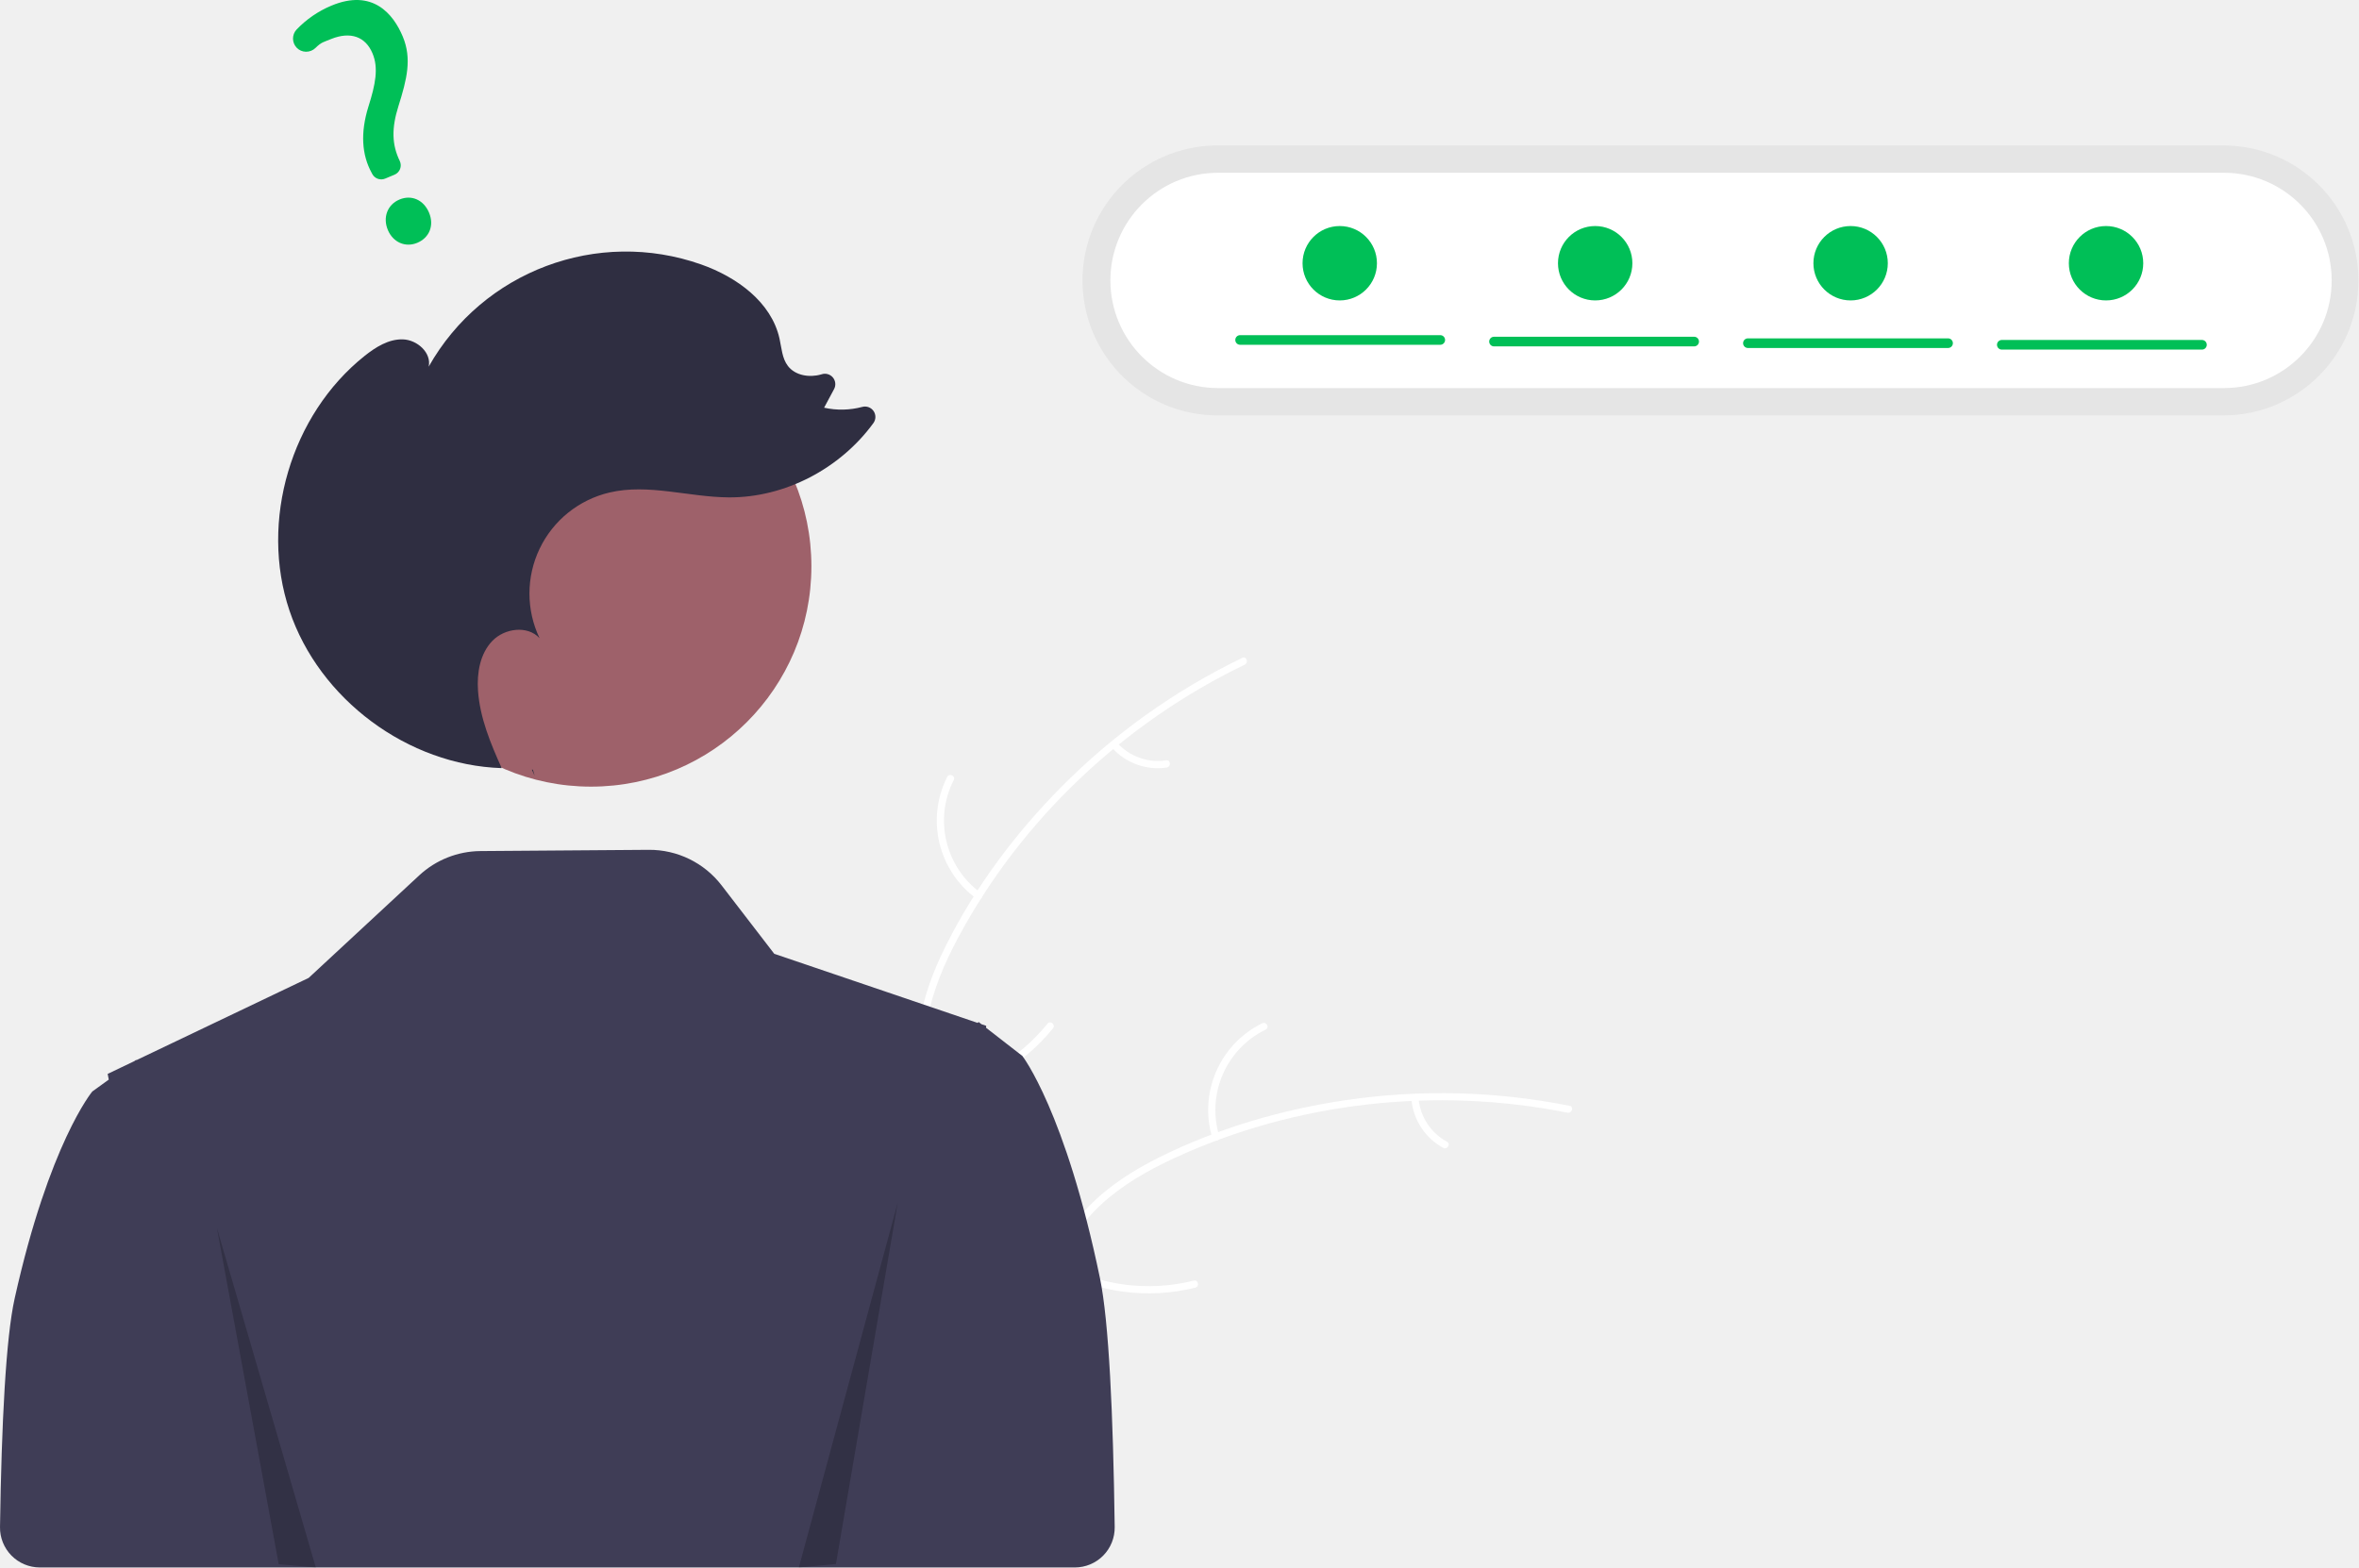
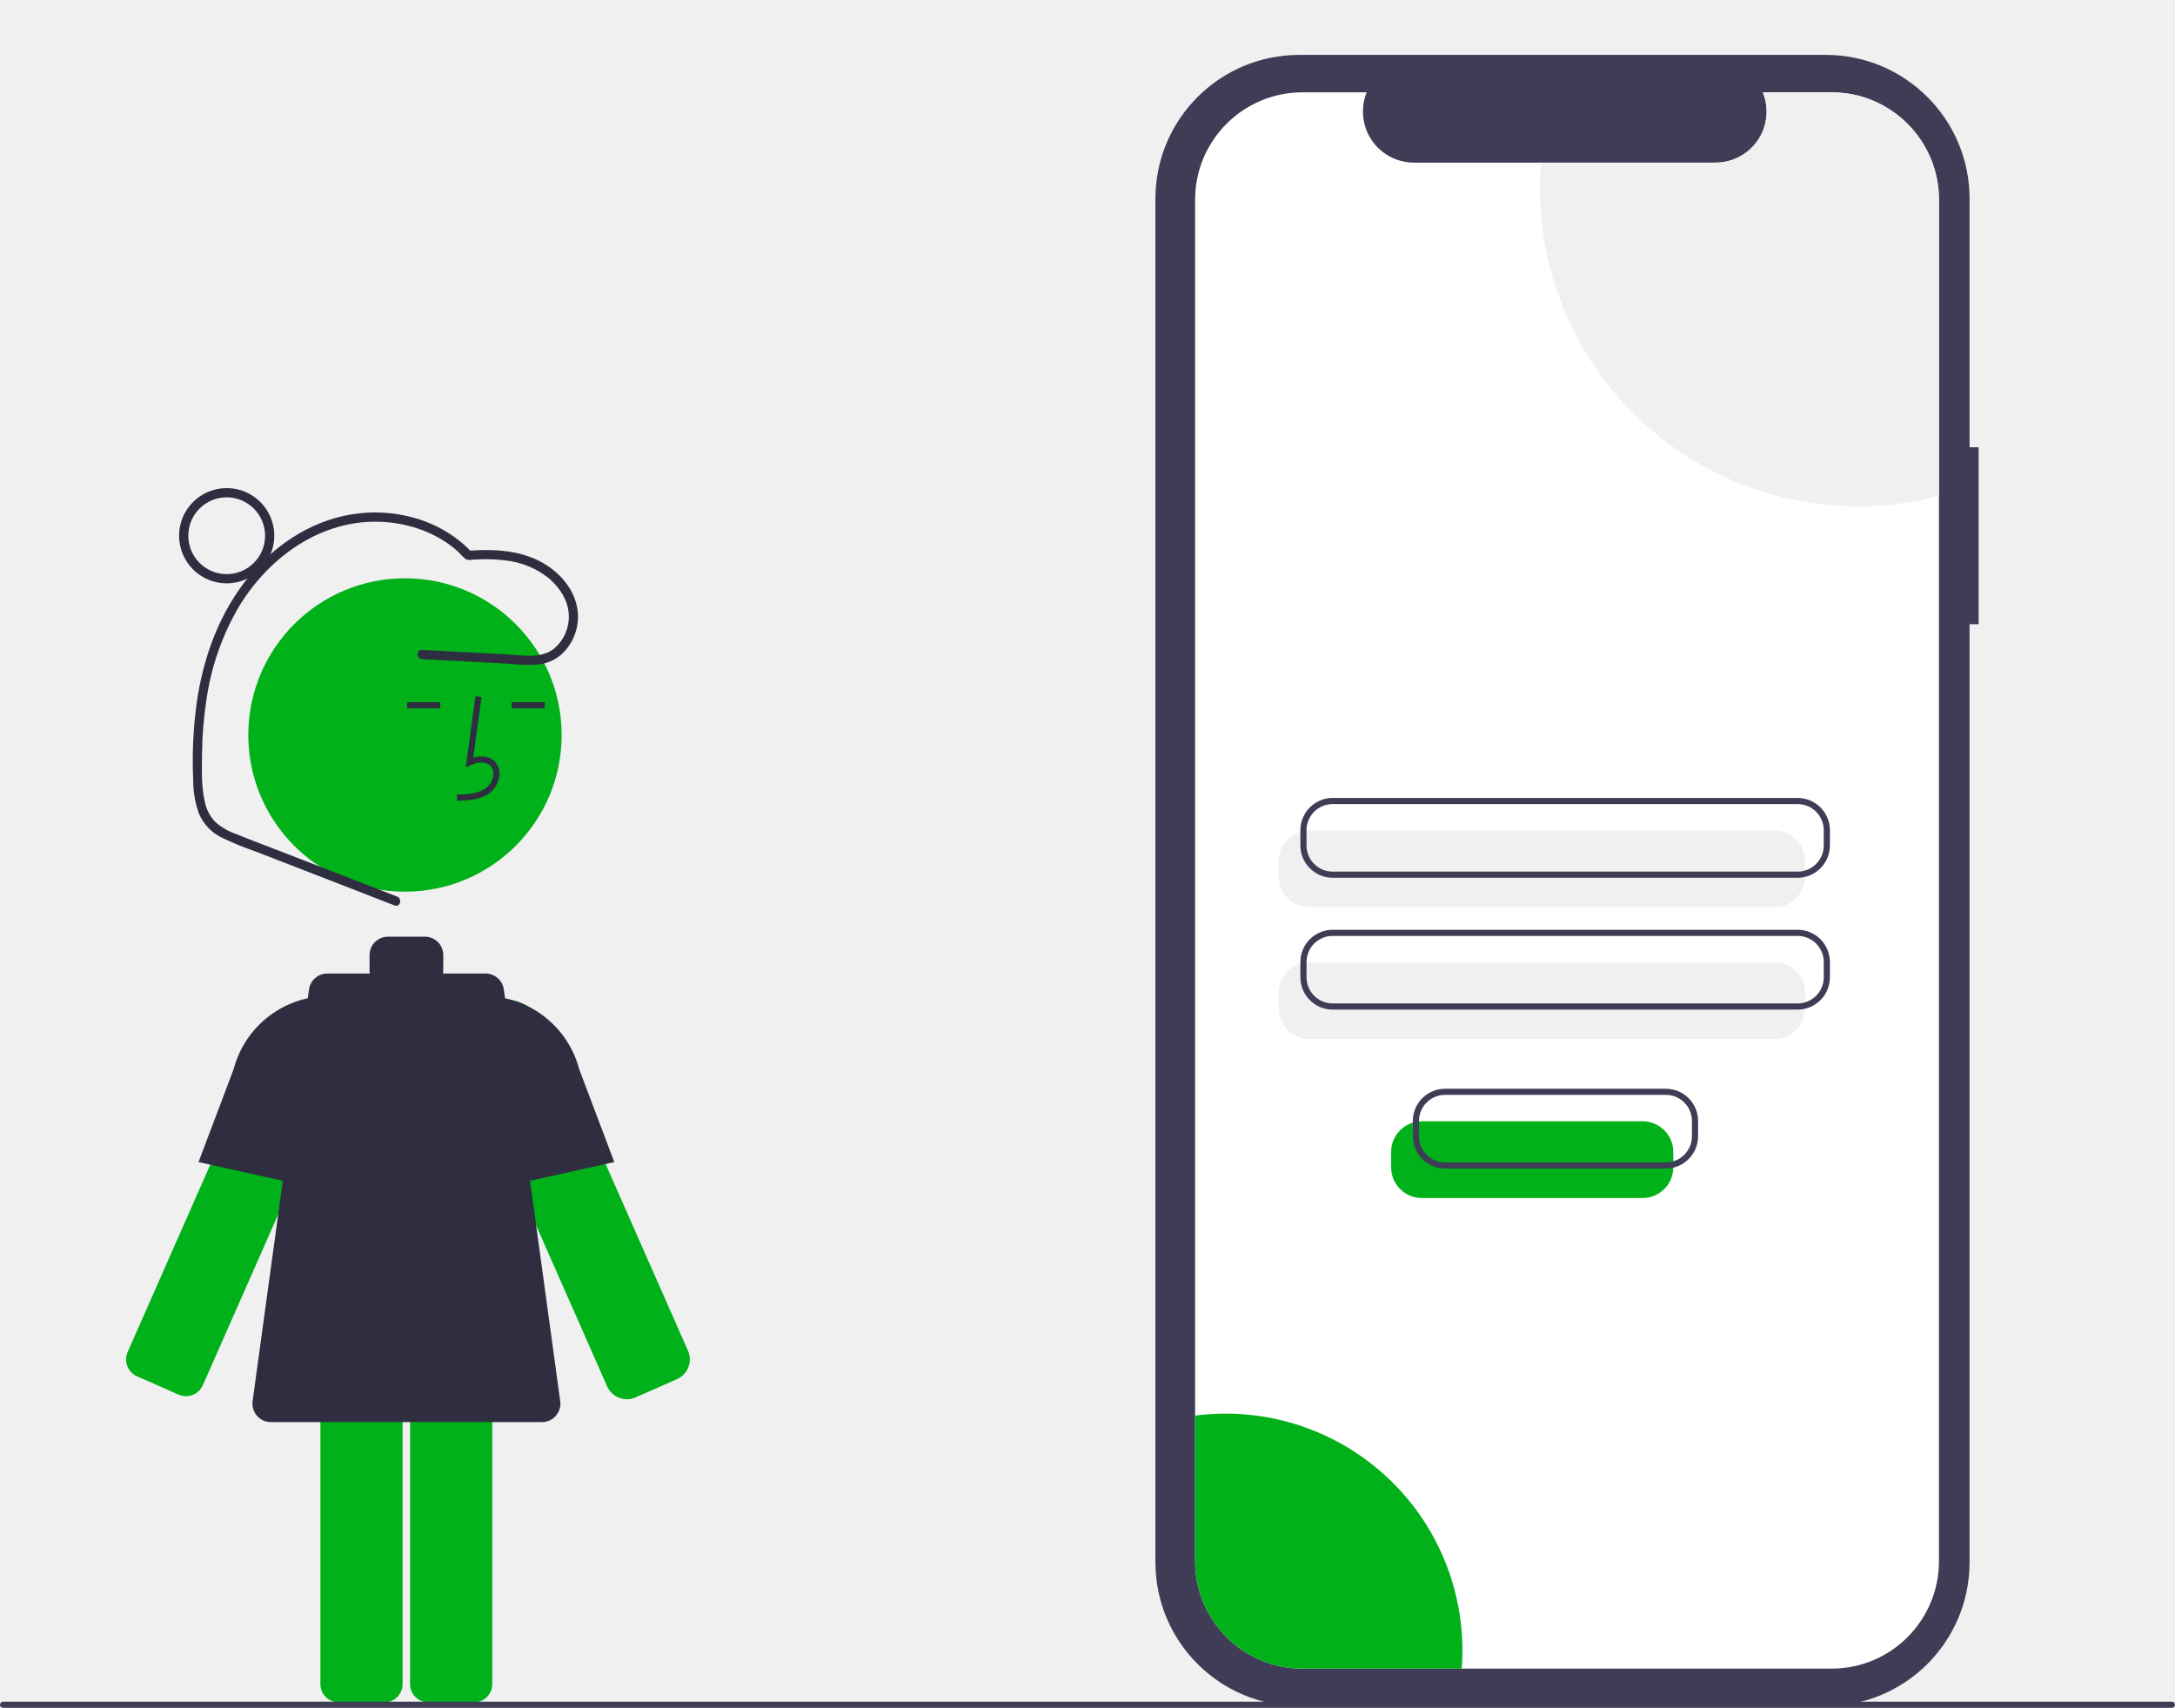
- <svg xmlns="http://www.w3.org/2000/svg" data-name="Layer 1" width="951.235" height="632.162" viewBox="0 0 951.235 632.162">
-   <path d="M465.591,496.884c32.599-57.345,94.782-101.377,160.608-97.135a303.919,303.919,0,0,0-79.931,192.744c-1.081,27.644.595,58.502-17.759,79.201-11.42,12.88-28.877,19.117-46.04,20.426-17.164,1.308-34.324-1.793-51.259-4.881l-4.108,1.261C425.537,622.556,432.992,554.23,465.591,496.884Z" transform="translate(-124.3823 -133.0693)" fill="#f0f0f0" />
-   <path d="M626.297,401.13C577.62,424.563,536.113,463.7,510.633,511.429c-5.509,10.319-10.199,21.266-12.244,32.841-2.047,11.58-.617,22.603,3.338,33.602,3.616,10.055,8.479,19.921,9.588,30.68,1.169,11.34-3.004,21.944-10.515,30.359-9.19,10.296-21.531,16.677-33.817,22.497-13.641,6.462-27.912,12.958-37.573,25.019-1.171,1.461-3.37-.441-2.201-1.9,16.809-20.983,45.583-24.928,65.536-41.831,9.31-7.887,16.3-18.628,15.859-31.214-.386-11.005-5.392-21.184-9.141-31.333-3.937-10.657-5.9-21.372-4.488-32.734,1.444-11.622,5.716-22.776,10.937-33.191,11.774-23.488,27.887-45.051,46.345-63.691a264.375,264.375,0,0,1,73.099-52.155c1.681-.809,2.612,1.947.942,2.751Z" transform="translate(-124.3823 -133.0693)" fill="#fff" />
-   <path d="M518.097,495.478a38.974,38.974,0,0,1-11.761-49.077c.851-1.666,3.48-.421,2.627,1.247a36.089,36.089,0,0,0,11.033,45.63c1.515,1.097-.393,3.291-1.9,2.201Z" transform="translate(-124.3823 -133.0693)" fill="#fff" />
-   <path d="M499.222,573.016A75.118,75.118,0,0,0,546.783,545.906c1.176-1.457,3.375.444,2.201,1.9A78.134,78.134,0,0,1,499.435,575.915c-1.855.266-2.058-2.635-.213-2.899Z" transform="translate(-124.3823 -133.0693)" fill="#fff" />
-   <path d="M574.907,432.685a22.061,22.061,0,0,0,19.718,7.03c1.851-.289,2.052,2.612.213,2.899a24.721,24.721,0,0,1-21.83-7.728,1.502,1.502,0,0,1-.151-2.05,1.461,1.461,0,0,1,2.05-.151Z" transform="translate(-124.3823 -133.0693)" fill="#fff" />
-   <path d="M757.173,580.652c-1.151.213-2.302.427-3.463.662a290.53,290.53,0,0,0-45.425,12.557c-1.149.4-2.308.823-3.443,1.255a306.284,306.284,0,0,0-96.329,58.622,297.44,297.44,0,0,0-31.2,32.695c-13.196,16.123-26.221,34.654-43.465,45.166a51.028,51.028,0,0,1-5.552,3.01l-99.338-41.204c-.179-.207-.368-.392-.548-.599l-4.041-1.464c.451-.636.932-1.287,1.383-1.923.26-.37.542-.731.802-1.102.18-.244.362-.488.511-.718.06-.081.121-.162.171-.221.149-.23.311-.429.451-.636q4.02-5.465,8.13-10.892c.009-.023.009-.023.041-.036,20.951-27.516,44.382-53.525,71.017-75.151.802-.65,1.611-1.324,2.458-1.955a283.824,283.824,0,0,1,38.364-25.951,250.912,250.912,0,0,1,22.758-11.253A208.652,208.652,0,0,1,633.669,545.389c43.431-4.033,87.669,5.869,120.98,33.154C755.5,579.241,756.331,579.931,757.173,580.652Z" transform="translate(-124.3823 -133.0693)" fill="#f0f0f0" />
-   <path d="M756.427,581.82c-52.975-10.597-109.678-4.339-158.759,18.43-10.611,4.923-20.947,10.84-29.549,18.85-8.606,8.014-14.101,17.676-17.565,28.839-3.167,10.205-5.224,21.011-10.816,30.269-5.895,9.758-15.61,15.712-26.674,17.909-13.537,2.688-27.232.352-40.545-2.397-14.782-3.053-30.088-6.459-45.063-2.646-1.814.462-2.425-2.381-.613-2.842,26.055-6.634,51.404,7.541,77.512,6.058,12.183-.692,24.23-5.06,31.455-15.374,6.318-9.019,8.449-20.16,11.566-30.521,3.273-10.879,8.157-20.616,16.124-28.838,8.151-8.41,18.277-14.744,28.715-19.916,23.542-11.665,49.39-19.181,75.35-22.951a264.375,264.375,0,0,1,89.766,2.367c1.83.366.913,3.127-.905,2.763Z" transform="translate(-124.3823 -133.0693)" fill="#fff" />
-   <path d="M613.231,592.008a38.974,38.974,0,0,1,20.158-46.266c1.682-.817,3.032,1.759,1.347,2.577a36.089,36.089,0,0,0-18.663,43.076c.549,1.788-2.296,2.391-2.842.613Z" transform="translate(-124.3823 -133.0693)" fill="#fff" />
-   <path d="M551.478,642.554a75.118,75.118,0,0,0,54.296,6.99c1.816-.456,2.427,2.387.613,2.842a78.135,78.135,0,0,1-56.485-7.388c-1.641-.905-.057-3.343,1.576-2.443Z" transform="translate(-124.3823 -133.0693)" fill="#fff" />
-   <path d="M696.396,576.075a22.061,22.061,0,0,0,11.511,17.484c1.652.884.066,3.321-1.576,2.443a24.721,24.721,0,0,1-12.777-19.314,1.502,1.502,0,0,1,1.114-1.728,1.461,1.461,0,0,1,1.728,1.114Z" transform="translate(-124.3823 -133.0693)" fill="#fff" />
-   <path d="M567.941,648.631c-13.912-67.267-31.302-89.694-31.302-89.694l-6.643-5.152-7.989-6.206.039-.798-1.895-.644-.445-.346-.729-.56-.117.126-.248.256-36.152-12.289-45.865-15.579L415.355,490.14a36.734,36.734,0,0,0-29.387-14.334l-67.829.502a36.734,36.734,0,0,0-24.71,9.801l-44.583,41.354-69.469,33.178-.117-.117-.729.521-10.734,5.132.443,2.306-6.643,4.794s-17.39,20.868-31.302,83.459c-3.539,15.926-5.281,50.09-5.91,92.188a16.069,16.069,0,0,0,16.062,16.307H511.494v-0H557.806a16.072,16.072,0,0,0,16.063-16.291C573.254,703.131,571.513,665.902,567.941,648.631Z" transform="translate(-124.3823 -133.0693)" fill="#3f3d56" />
-   <path d="M615.548,191.732a54.431,54.431,0,1,0,0,108.861H1021.187a54.431,54.431,0,0,0,0-108.861Z" transform="translate(-124.3823 -133.0693)" fill="#e5e5e5" />
-   <path d="M615.548,202.747a43.415,43.415,0,1,0,0,86.83H1021.187a43.415,43.415,0,0,0,0-86.83Z" transform="translate(-124.3823 -133.0693)" fill="#fff" />
-   <circle id="e096411a-cdc3-4e6d-bbd4-4630e1fee17e" data-name="ab6171fa-7d69-4734-b81c-8dff60f9761b" cx="238.323" cy="228.392" r="88.863" fill="#9e616a" />
-   <path d="M339.972,445.973q-.569-1.254-1.136-2.516c.146.005.29.026.435.029Z" transform="translate(-124.3823 -133.0693)" fill="#2f2e41" />
-   <path d="M271.371,276.64c4.494-3.585,9.747-6.884,15.494-6.699,5.746.185,11.573,5.375,10.383,11a91.318,91.318,0,0,1,109.895-41.208c14.282,5.039,28.287,15.119,31.568,29.904.842,3.795,1.023,7.957,3.393,11.039,2.988,3.886,8.705,4.765,13.412,3.398q.071-.021.141-.042a4.199,4.199,0,0,1,5.073,5.927l-4.041,7.537a32.383,32.383,0,0,0,15.428-.328,4.195,4.195,0,0,1,4.455,6.528c-13.325,18.294-35.586,30.108-58.303,29.969-16.146-.098-32.458-5.663-48.172-1.95a41.844,41.844,0,0,0-28.144,58.74c-4.827-5.28-14.159-4.03-19.097,1.147-4.938,5.177-6.216,12.904-5.719,20.041.761,10.916,5.038,21.201,9.546,31.212-37.801-1.19-73.555-27.707-85.59-63.572C229.008,343.267,241.674,300.33,271.371,276.64Z" transform="translate(-124.3823 -133.0693)" fill="#2f2e41" />
-   <polygon points="87.464 495.253 112.388 630.86 127.343 632.162 87.464 495.253" opacity="0.2" />
-   <polygon points="362.007 485.026 337.083 630.762 322.128 632.162 362.007 485.026" opacity="0.2" />
-   <path d="M292.629,231.001c-4.779,1.995-9.765-.191-11.857-5.2-2.123-5.085-.14-10.246,4.715-12.274,4.856-2.028,9.754.165,11.911,5.331C299.524,223.948,297.563,228.941,292.629,231.001Zm-9.154-27.482-3.8,1.587a4.099,4.099,0,0,1-5.206-1.909l-.188-.368c-4.088-7.373-4.557-16.335-1.384-26.621,2.939-9.227,4.16-15.717,1.705-21.596-2.838-6.797-8.899-8.927-16.628-5.842-2.998,1.252-3.952,1.232-6.311,3.572a5.416,5.416,0,0,1-3.921,1.593,5.235,5.235,0,0,1-3.747-1.643,5.348,5.348,0,0,1-.037-7.297,41.535,41.535,0,0,1,14.046-9.644c16.606-6.934,24.966,3.303,28.792,12.465,3.742,8.961,1.637,17.275-1.745,28.043-2.834,8.948-2.669,15.578.55,22.17a4.081,4.081,0,0,1-2.126,5.491Z" transform="translate(-124.3823 -133.0693)" fill="#00bf57" />
-   <path d="M705.149,272.122h-80.707a1.944,1.944,0,1,1,0-3.888h80.707a1.944,1.944,0,0,1,0,3.888Z" transform="translate(-124.3823 -133.0693)" fill="#00bf57" />
-   <path d="M807.53,272.77h-80.707a1.944,1.944,0,1,1,0-3.888h80.707a1.944,1.944,0,1,1,0,3.888Z" transform="translate(-124.3823 -133.0693)" fill="#00bf57" />
-   <path d="M909.912,273.418H829.205a1.944,1.944,0,0,1,0-3.888h80.707a1.944,1.944,0,1,1,0,3.888Z" transform="translate(-124.3823 -133.0693)" fill="#00bf57" />
-   <path d="M1012.294,274.066h-80.707a1.944,1.944,0,0,1,0-3.888h80.707a1.944,1.944,0,0,1,0,3.888Z" transform="translate(-124.3823 -133.0693)" fill="#00bf57" />
-   <circle cx="540.235" cy="106.162" r="15" fill="#00bf57" />
-   <circle cx="643.235" cy="106.162" r="15" fill="#00bf57" />
-   <circle cx="746.235" cy="106.162" r="15" fill="#00bf57" />
-   <circle cx="849.235" cy="106.162" r="15" fill="#00bf57" />
+ <svg xmlns="http://www.w3.org/2000/svg" data-name="Layer 1" width="708" height="555.867" viewBox="0 0 708 555.867">
+   <path id="b10fb2cf-c586-4c5f-9fbf-e678f5ffa3db-19" data-name="Path 133" d="M890.465,679.515a211.722,211.722,0,0,1-46.196,37.27c-.392.241-.79.467-1.189.7l-27.639-24.463c.29-.27.612-.572.958-.905C836.992,672.563,939.229,535.838,946.042,502.544,945.572,505.317,952.189,614.094,890.465,679.515Z" transform="translate(-246 -172.0663)" fill="#f0f0f0" />
+   <path id="a32c10c7-75df-4179-a648-6a8d2a687209-20" data-name="Path 134" d="M849.602,721.505c-.523.125-1.054.241-1.588.348l-20.735-18.353c.405-.141.879-.309,1.42-.496,8.897-3.15,35.394-12.66,61.764-23.492,28.334-11.644,56.533-24.8,62.598-33.227C951.76,648.244,911.686,707.622,849.602,721.505Z" transform="translate(-246 -172.0663)" fill="#f0f0f0" />
+   <path d="M890.082,317.646h-2.953V236.753a46.819,46.819,0,0,0-46.819-46.819H668.926a46.819,46.819,0,0,0-46.819,46.819v443.789a46.819,46.819,0,0,0,46.819,46.819H840.31a46.819,46.819,0,0,0,46.819-46.819V375.228h2.953Z" transform="translate(-246 -172.0663)" fill="#3f3d56" />
+   <path d="M877.163,237.074V680.217a34.957,34.957,0,0,1-34.969,34.957H669.984a34.954,34.954,0,0,1-34.957-34.957V237.074a34.954,34.954,0,0,1,34.957-34.957h20.898a16.619,16.619,0,0,0,15.383,22.88h98.181a16.601,16.601,0,0,0,15.384-22.88H842.193A34.957,34.957,0,0,1,877.163,237.074Z" transform="translate(-246 -172.0663)" fill="#fff" />
+   <path d="M823.595,467.355H672.228a10.011,10.011,0,0,1-10-10v-4.978a10.011,10.011,0,0,1,10-10h151.367a10.011,10.011,0,0,1,10,10v4.978A10.011,10.011,0,0,1,823.595,467.355Z" transform="translate(-246 -172.0663)" fill="#f0f0f0" />
+   <path d="M823.595,510.262H672.228a10.011,10.011,0,0,1-10-10v-4.978a10.011,10.011,0,0,1,10-10h151.367a10.011,10.011,0,0,1,10,10v4.978A10.011,10.011,0,0,1,823.595,510.262Z" transform="translate(-246 -172.0663)" fill="#f0f0f0" />
+   <path d="M831.166,457.759H679.8a10.512,10.512,0,0,1-10.5-10.5v-4.978a10.512,10.512,0,0,1,10.5-10.5h151.367a10.512,10.512,0,0,1,10.5,10.5v4.978A10.512,10.512,0,0,1,831.166,457.759Zm-151.367-23.978a8.51,8.51,0,0,0-8.5,8.5v4.978a8.51,8.51,0,0,0,8.5,8.5h151.367a8.51,8.51,0,0,0,8.5-8.5v-4.978a8.51,8.51,0,0,0-8.5-8.5Z" transform="translate(-246 -172.0663)" fill="#3f3d56" />
+   <path d="M831.166,500.666H679.8a10.512,10.512,0,0,1-10.5-10.5V485.189a10.512,10.512,0,0,1,10.5-10.5h151.367a10.512,10.512,0,0,1,10.5,10.5v4.978A10.512,10.512,0,0,1,831.166,500.666ZM679.8,476.689a8.51,8.51,0,0,0-8.5,8.5v4.978a8.51,8.51,0,0,0,8.5,8.5h151.367a8.51,8.51,0,0,0,8.5-8.5V485.189a8.51,8.51,0,0,0-8.5-8.5Z" transform="translate(-246 -172.0663)" fill="#3f3d56" />
+   <path d="M877.163,237.074V333.464A103.539,103.539,0,0,1,747.28,233.389q0-4.24.341-8.392h56.826a16.601,16.601,0,0,0,15.384-22.88H842.193A34.957,34.957,0,0,1,877.163,237.074Z" transform="translate(-246 -172.0663)" fill="#f0f0f0" />
+   <path d="M722.041,709.154c0,2.032-.076,4.038-.24,6.02H669.984a34.954,34.954,0,0,1-34.957-34.957v-47.4a77.073,77.073,0,0,1,87.013,76.337Z" transform="translate(-246 -172.0663)" fill="#00b119" />
+   <path d="M304.121,625.985a6.007,6.007,0,0,0,7.911-3.067l46.679-105.794a13.379,13.379,0,0,0-17.077-17.876h-0a13.199,13.199,0,0,0-6.75,5.78,13.649,13.649,0,0,0-.654,1.293l-46.679,105.794a6,6,0,0,0,3.067,7.912Z" transform="translate(-246 -172.0663)" fill="#00b119" />
+   <path d="M356.795,560.557l-46.172-10.261,11.428-30.232a31.95,31.95,0,0,1,34.299-23.628l.445.049Z" transform="translate(-246 -172.0663)" fill="#2f2e41" />
+   <path d="M450.055,627.498a7.028,7.028,0,0,1-6.412-4.177L396.964,517.527a14.381,14.381,0,0,1,25.609-12.997v-0a14.618,14.618,0,0,1,.703,1.388l46.679,105.794a7,7,0,0,1-3.579,9.23l-13.961,6.16-.007-.016A6.944,6.944,0,0,1,450.055,627.498Z" transform="translate(-246 -172.0663)" fill="#00b119" />
+   <path d="M385.485,591.169a6.007,6.007,0,0,0-6,6V720.183a6.007,6.007,0,0,0,6,6H400.245a6.007,6.007,0,0,0,6-6V597.169a6.007,6.007,0,0,0-6-6Z" transform="translate(-246 -172.0663)" fill="#00b119" />
+   <path d="M356.293,591.169a6.007,6.007,0,0,0-6,6V720.183a6.007,6.007,0,0,0,6,6h14.76a6.007,6.007,0,0,0,6-6V597.169a6.007,6.007,0,0,0-6-6Z" transform="translate(-246 -172.0663)" fill="#00b119" />
+   <circle cx="131.828" cy="239.224" r="51" fill="#00b119" />
+   <path d="M394.8,432.699c3.306-.092,7.42-.207,10.59-2.522a8.133,8.133,0,0,0,3.2-6.073,5.471,5.471,0,0,0-1.86-4.493c-1.656-1.399-4.073-1.727-6.678-.961l2.699-19.726-1.981-.271L397.596,421.843l1.655-.759c1.918-.88,4.552-1.328,6.188.055a3.515,3.515,0,0,1,1.153,2.896,6.147,6.147,0,0,1-2.381,4.528c-2.467,1.802-5.746,2.034-9.466,2.138Z" transform="translate(-246 -172.0663)" fill="#2f2e41" />
+   <rect x="166.55" y="228.559" width="10.772" height="2" fill="#2f2e41" />
+   <rect x="132.55" y="228.559" width="10.772" height="2" fill="#2f2e41" />
+   <path d="M428.362,628.119l-18.356-134a6,6,0,0,0-5.945-5.186H390.205a6.025,6.025,0,0,0,.09-1v-5a6,6,0,0,0-6-6h-12a6,6,0,0,0-6,6v5a6.025,6.025,0,0,0,.09,1H352.53a6,6,0,0,0-5.945,5.186l-18.356,134a6,6,0,0,0,5.944,6.814h88.244A6,6,0,0,0,428.362,628.119Z" transform="translate(-246 -172.0663)" fill="#2f2e41" />
+   <path d="M399.795,560.557V496.486l.445-.049a31.961,31.961,0,0,1,34.315,23.68l11.411,30.18Z" transform="translate(-246 -172.0663)" fill="#2f2e41" />
+   <path d="M375.26,463.882l-35.275-13.692c-5.768-2.239-11.569-4.41-17.307-6.726a19.726,19.726,0,0,1-6.662-3.926,13.09,13.09,0,0,1-3.321-6.427c-1.223-5.171-1.002-10.825-.915-16.102a122.699,122.699,0,0,1,1.422-17.241,83.286,83.286,0,0,1,10.65-30.38c9.893-16.232,26.937-28.444,46.543-27.469,9.077.451,18.206,3.708,24.949,9.914a15.751,15.751,0,0,0,2.355,2.282,3.268,3.268,0,0,0,1.876.126q1.234-.079,2.471-.121a51.043,51.043,0,0,1,8.566.359,27.121,27.121,0,0,1,14.13,5.867c3.37,2.899,6.112,6.992,6.395,11.54a13.66,13.66,0,0,1-4.614,11.151c-4.209,3.547-10.213,2.3-15.261,2.033l-18.494-.98-9.37-.496c-1.929-.102-1.924,2.898,0,3l24.905,1.319c4.002.212,8.127.732,12.132.492a13.574,13.574,0,0,0,8.333-3.352,16.628,16.628,0,0,0,5.037-15.601c-1.284-6.138-5.852-11.215-11.207-14.235-7.286-4.11-15.988-4.504-24.141-3.896l1.061.439c-9.222-9.898-23.349-14.077-36.61-12.615-14.002,1.544-26.456,9.356-35.404,20.038-9.976,11.909-15.413,26.76-17.527,42.03a139.839,139.839,0,0,0-1.082,24.88,31.35,31.35,0,0,0,1.852,10.751,15.39,15.39,0,0,0,7.225,7.746,103.398,103.398,0,0,0,11.468,4.711L342.436,454.344l25.528,9.909,6.498,2.522c1.801.699,2.581-2.201.798-2.893Z" transform="translate(-246 -172.0663)" fill="#2f2e41" />
+   <path d="M319.795,361.934a15.5,15.5,0,1,1,15.5-15.5A15.517,15.517,0,0,1,319.795,361.934Zm0-28a12.5,12.5,0,1,0,12.5,12.5A12.514,12.514,0,0,0,319.795,333.934Z" transform="translate(-246 -172.0663)" fill="#2f2e41" />
+   <rect x="528.177" y="440.815" width="42.237" height="42.237" transform="translate(147.6141 -410.7547) rotate(37.40978)" fill="#f0f0f0" />
+   <path d="M389.295,228.934a33.949,33.949,0,0,1,27.277,13.702l19.59-25.614-58.779-44.956-44.956,58.779,25.333,19.376A34.003,34.003,0,0,1,389.295,228.934Z" transform="translate(-246 -172.0663)" fill="#f0f0f0" />
+   <path d="M953,727.934H247a1,1,0,0,1,0-2H953a1,1,0,0,1,0,2Z" transform="translate(-246 -172.0663)" fill="#3f3d56" />
+   <path d="M780.687,562.003H708.825a10.011,10.011,0,0,1-10-10v-4.978a10.011,10.011,0,0,1,10-10h71.862a10.011,10.011,0,0,1,10,10v4.978A10.011,10.011,0,0,1,780.687,562.003Z" transform="translate(-246 -172.0663)" fill="#00b119" />
+   <path d="M788.259,552.407H716.397a10.512,10.512,0,0,1-10.5-10.5v-4.978a10.512,10.512,0,0,1,10.5-10.5h71.862a10.512,10.512,0,0,1,10.5,10.5v4.978A10.512,10.512,0,0,1,788.259,552.407Zm-71.862-23.978a8.51,8.51,0,0,0-8.5,8.5v4.978a8.51,8.51,0,0,0,8.5,8.5h71.862a8.51,8.51,0,0,0,8.5-8.5v-4.978a8.51,8.51,0,0,0-8.5-8.5Z" transform="translate(-246 -172.0663)" fill="#3f3d56" />
</svg>
